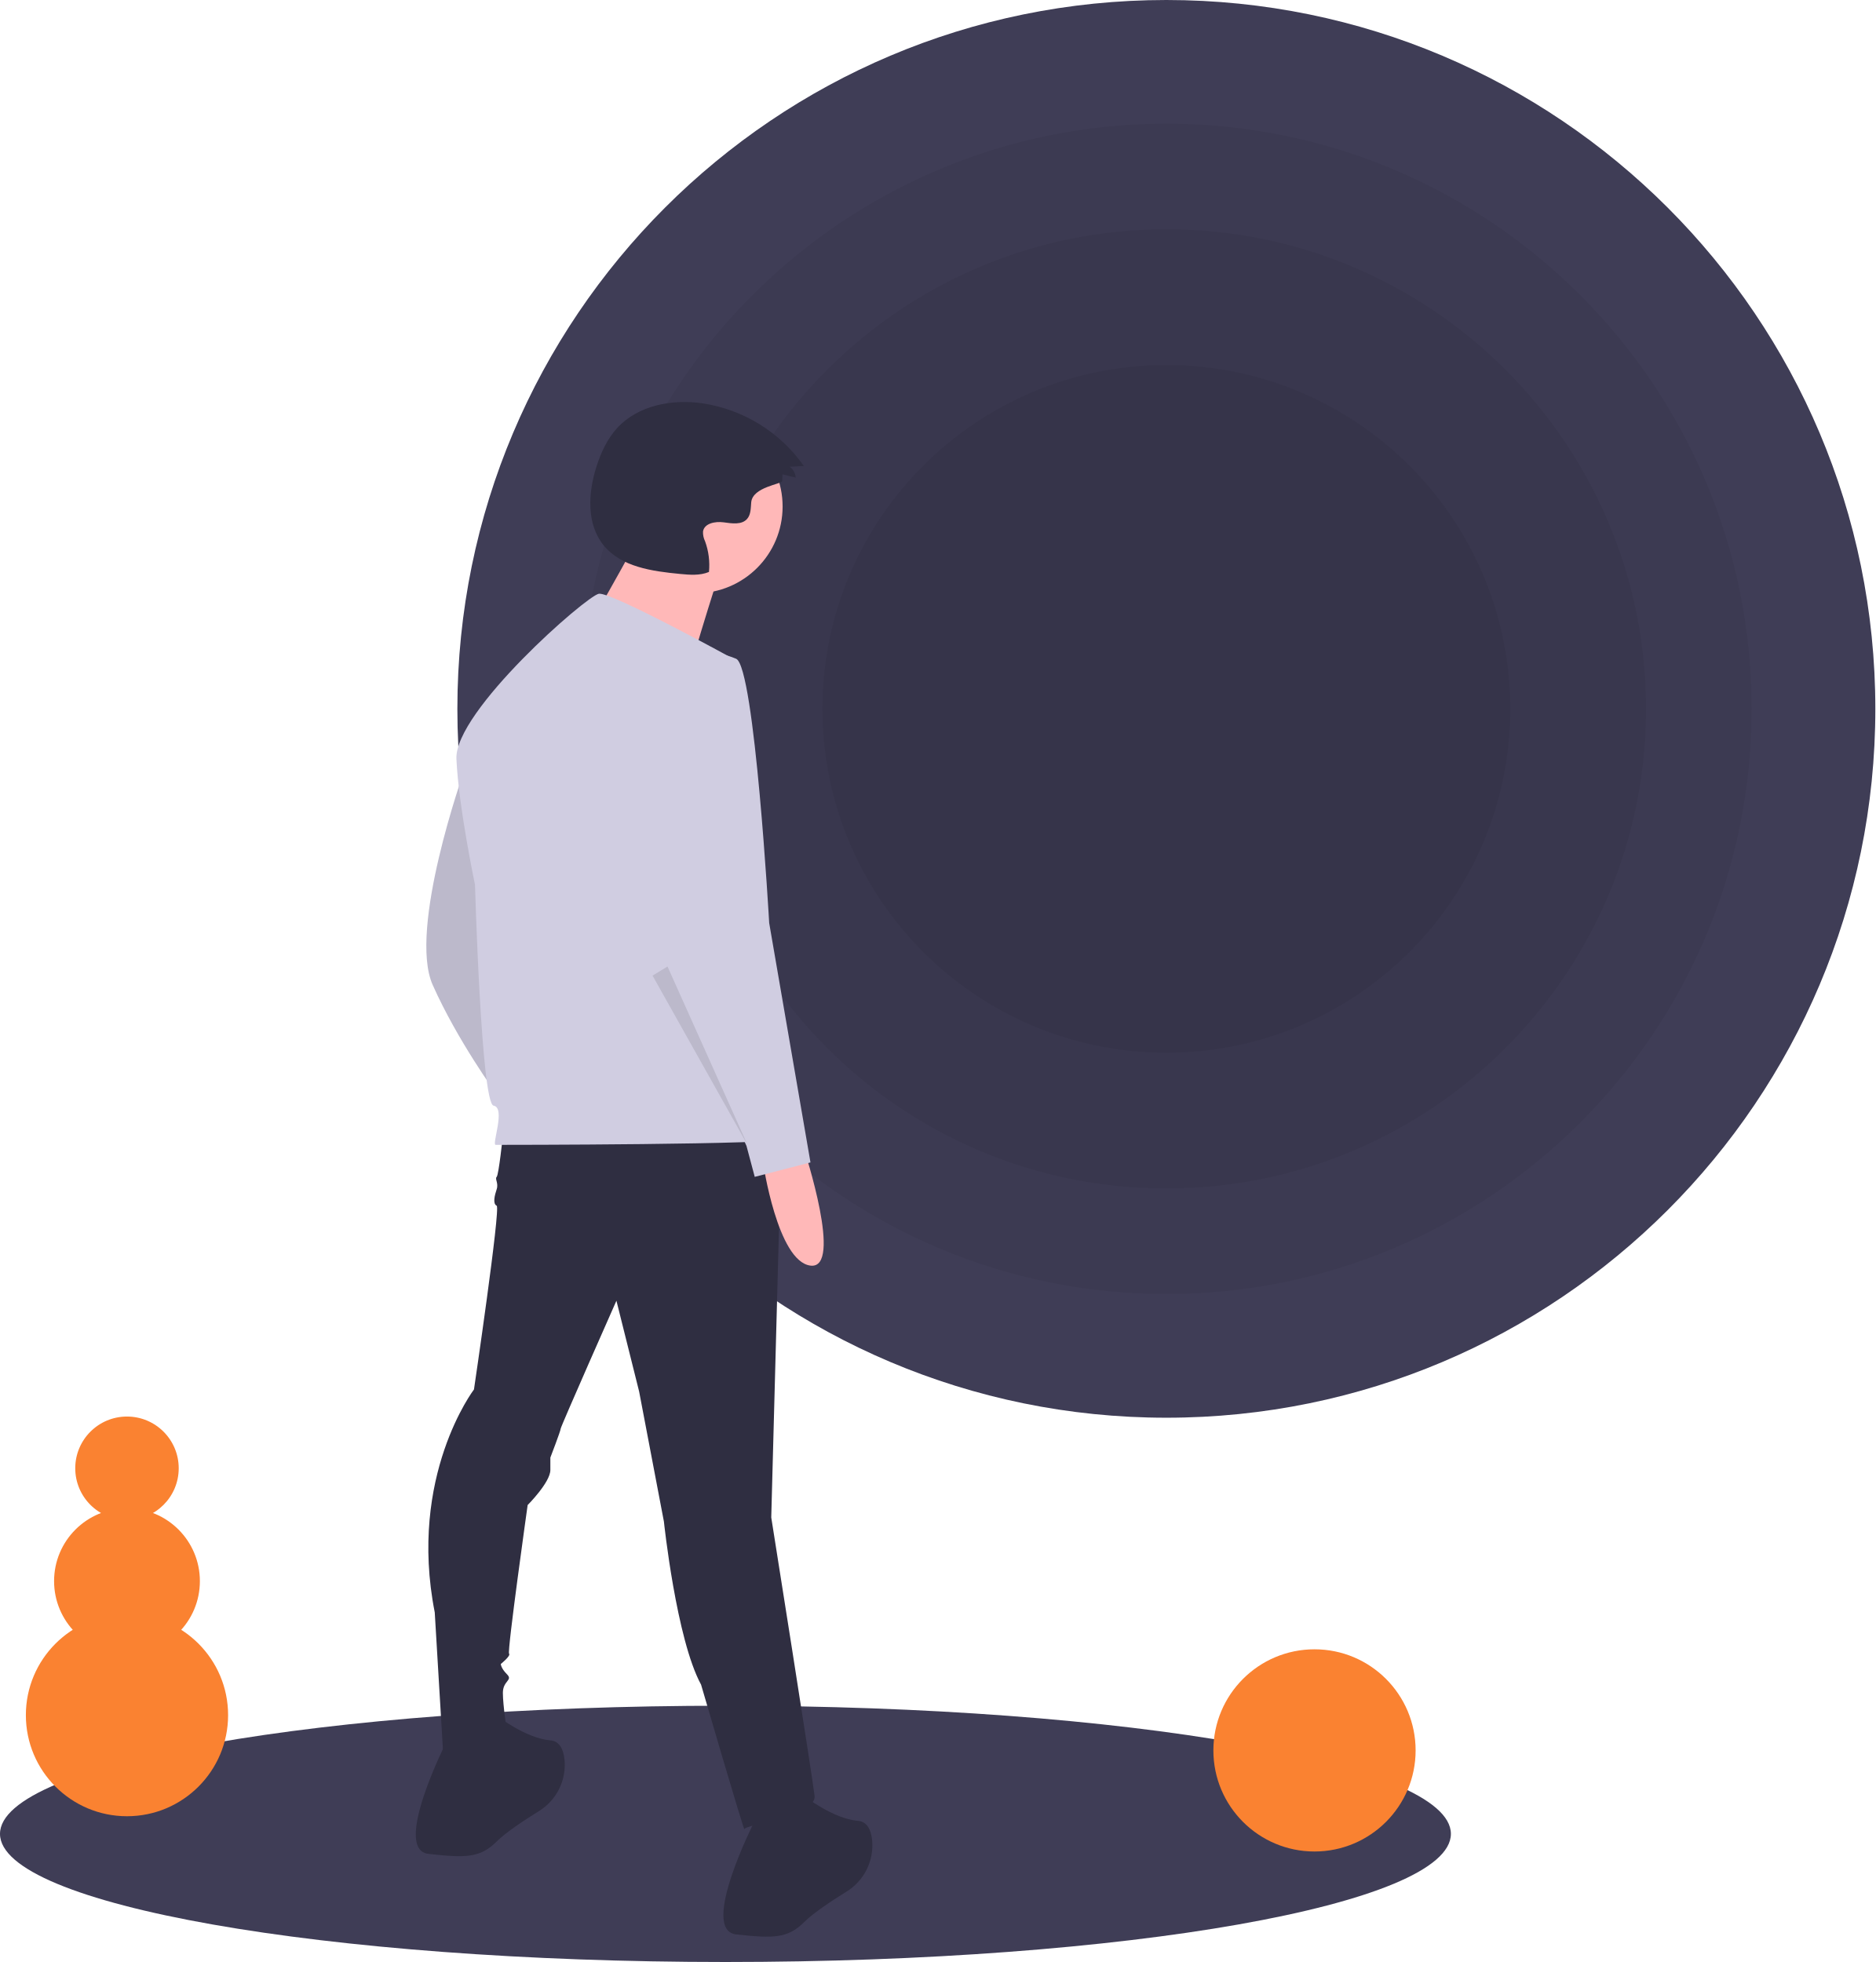
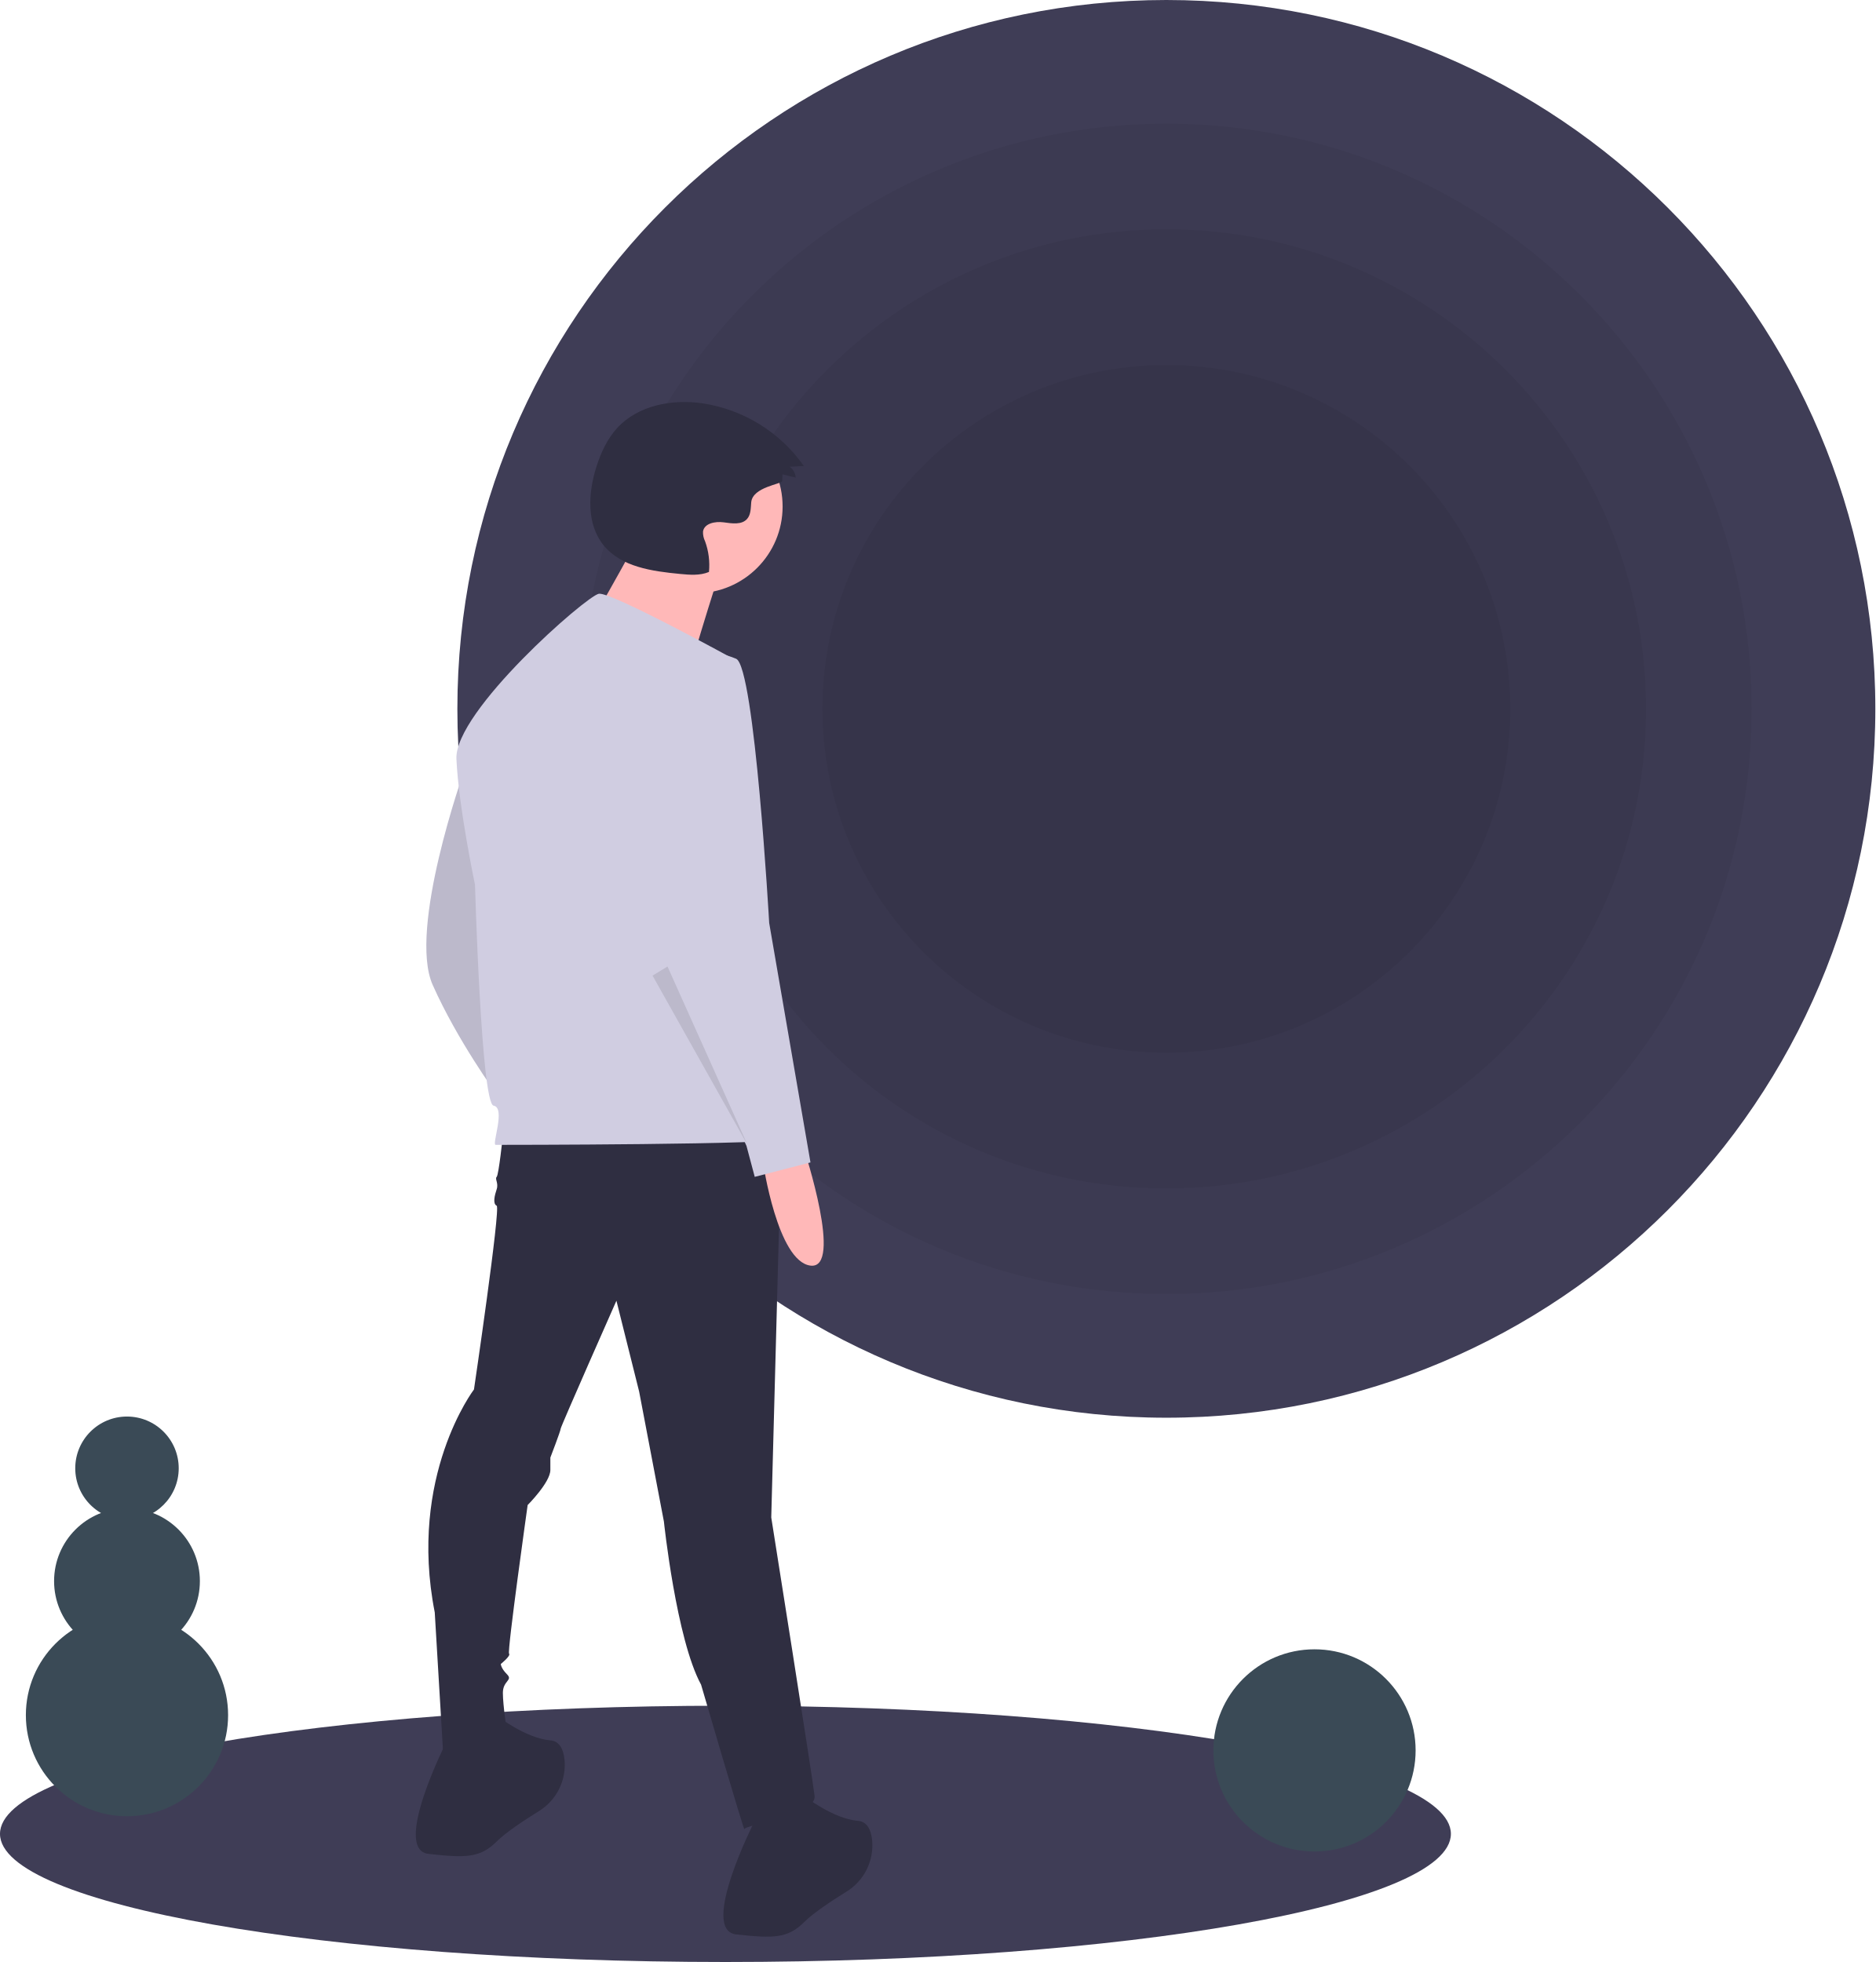
<svg xmlns="http://www.w3.org/2000/svg" id="bac3cfc7-b61b-48ce-8441-8100e40ddaa6" data-name="Layer 1" width="797.5" height="834.5" viewBox="0 0 797.5 834.5">
  <ellipse cx="308.5" cy="780" rx="308.5" ry="54.5" fill="#3f3d56" />
  <circle cx="496" cy="301.5" r="301.5" fill="#3f3d56" />
  <circle cx="496" cy="301.5" r="248.898" opacity="0.05" />
  <circle cx="496" cy="301.5" r="203.994" opacity="0.05" />
  <circle cx="496" cy="301.5" r="146.26" opacity="0.05" />
  <path d="M398.42,361.232s-23.704,66.722-13.169,90.426,27.216,46.53,27.216,46.53S406.322,365.622,398.42,361.232Z" transform="translate(-201.25 -32.75)" fill="#d0cde1" />
  <path d="M398.42,361.232s-23.704,66.722-13.169,90.426,27.216,46.53,27.216,46.53S406.322,365.622,398.42,361.232Z" transform="translate(-201.25 -32.75)" opacity="0.1" />
  <path d="M415.101,515.747s-1.756,16.681-2.634,17.558.878,2.634,0,5.268-1.756,6.145,0,7.023-9.657,78.135-9.657,78.135-28.094,36.873-16.681,94.816l3.512,58.821s27.216,1.756,27.216-7.901c0,0-1.756-11.413-1.756-16.681s4.39-5.268,1.756-7.901-2.634-4.39-2.634-4.39,4.39-3.512,3.512-4.39,7.901-63.211,7.901-63.211,9.657-9.657,9.657-14.925v-5.268s4.39-11.413,4.39-12.291,23.704-54.431,23.704-54.431l9.657,38.629,10.535,55.309s5.268,50.042,15.803,69.356c0,0,18.436,63.211,18.436,61.455s30.727-6.145,29.849-14.047-18.436-118.52-18.436-118.52L533.621,513.991Z" transform="translate(-201.25 -32.75)" fill="#2f2e41" />
  <path d="M391.397,772.978s-23.704,46.53-7.901,48.286,21.948,1.756,28.971-5.268c3.84-3.84,11.615-8.991,17.876-12.873a23.117,23.117,0,0,0,10.969-21.982c-.463-4.295-2.068-7.834-6.019-8.164-10.535-.878-22.826-10.535-22.826-10.535Z" transform="translate(-201.25 -32.75)" fill="#2f2e41" />
  <path d="M522.208,807.217s-23.704,46.53-7.901,48.286,21.948,1.756,28.971-5.268c3.84-3.84,11.615-8.991,17.876-12.873a23.117,23.117,0,0,0,10.969-21.982c-.463-4.295-2.068-7.834-6.019-8.164-10.535-.878-22.826-10.535-22.826-10.535Z" transform="translate(-201.25 -32.75)" fill="#2f2e41" />
  <circle cx="295.905" cy="215.433" r="36.905" fill="#ffb8b8" />
  <path d="M473.43,260.308S447.07,308.812,444.961,308.812,492.41,324.628,492.41,324.628s13.707-46.394,15.816-50.612Z" transform="translate(-201.25 -32.75)" fill="#ffb8b8" />
  <path d="M513.867,313.385s-52.675-28.971-57.943-28.094-61.455,50.042-60.577,70.234,7.901,53.553,7.901,53.553,2.634,93.06,7.901,93.938-.878,16.681.878,16.681,122.909,0,123.787-2.634S513.867,313.385,513.867,313.385Z" transform="translate(-201.25 -32.75)" fill="#d0cde1" />
  <path d="M543.278,521.892s16.681,50.92,2.634,49.164-20.192-43.896-20.192-43.896Z" transform="translate(-201.25 -32.75)" fill="#ffb8b8" />
  <path d="M498.504,310.313s-32.483,7.023-27.216,50.92,14.925,87.792,14.925,87.792l32.483,71.112,3.512,13.169,23.704-6.145L528.353,425.321s-6.145-108.863-14.047-112.374A34,34,0,0,0,498.504,310.313Z" transform="translate(-201.25 -32.75)" fill="#d0cde1" />
  <polygon points="277.5 414.958 317.885 486.947 283.86 411.09 277.5 414.958" opacity="0.1" />
  <path d="M533.896,237.316l.122-2.82,5.61,1.396a6.27,6.27,0,0,0-2.514-4.615l5.976-.334a64.477,64.477,0,0,0-43.124-26.651c-12.926-1.873-27.318.838-36.182,10.43-4.299,4.653-7.001,10.57-8.922,16.607-3.539,11.118-4.26,24.372,3.12,33.409,7.501,9.185,20.602,10.984,32.406,12.121,4.153.4,8.506.772,12.355-.839a29.721,29.721,0,0,0-1.654-13.037,8.687,8.687,0,0,1-.879-4.152c.525-3.512,5.209-4.396,8.728-3.922s7.75,1.2,10.062-1.494c1.593-1.856,1.499-4.559,1.71-6.996C521.282,239.785,533.836,238.707,533.896,237.316Z" transform="translate(-201.25 -32.75)" fill="#2f2e41" />
-   <circle cx="559" cy="744.5" r="43" fill="#fa8231" />
-   <circle cx="54" cy="729.5" r="43" fill="#fa8231" />
-   <circle cx="54" cy="672.5" r="31" fill="#fa8231" />
-   <circle cx="54" cy="624.5" r="22" fill="#fa8231" />
+   <circle cx="559" cy="744.5" r="43" fill="#3a4a56" />
+   <circle cx="54" cy="729.5" r="43" fill="#3a4a56" />
+   <circle cx="54" cy="672.5" r="31" fill="#3a4a56" />
+   <circle cx="54" cy="624.5" r="22" fill="#3a4a56" />
</svg>
